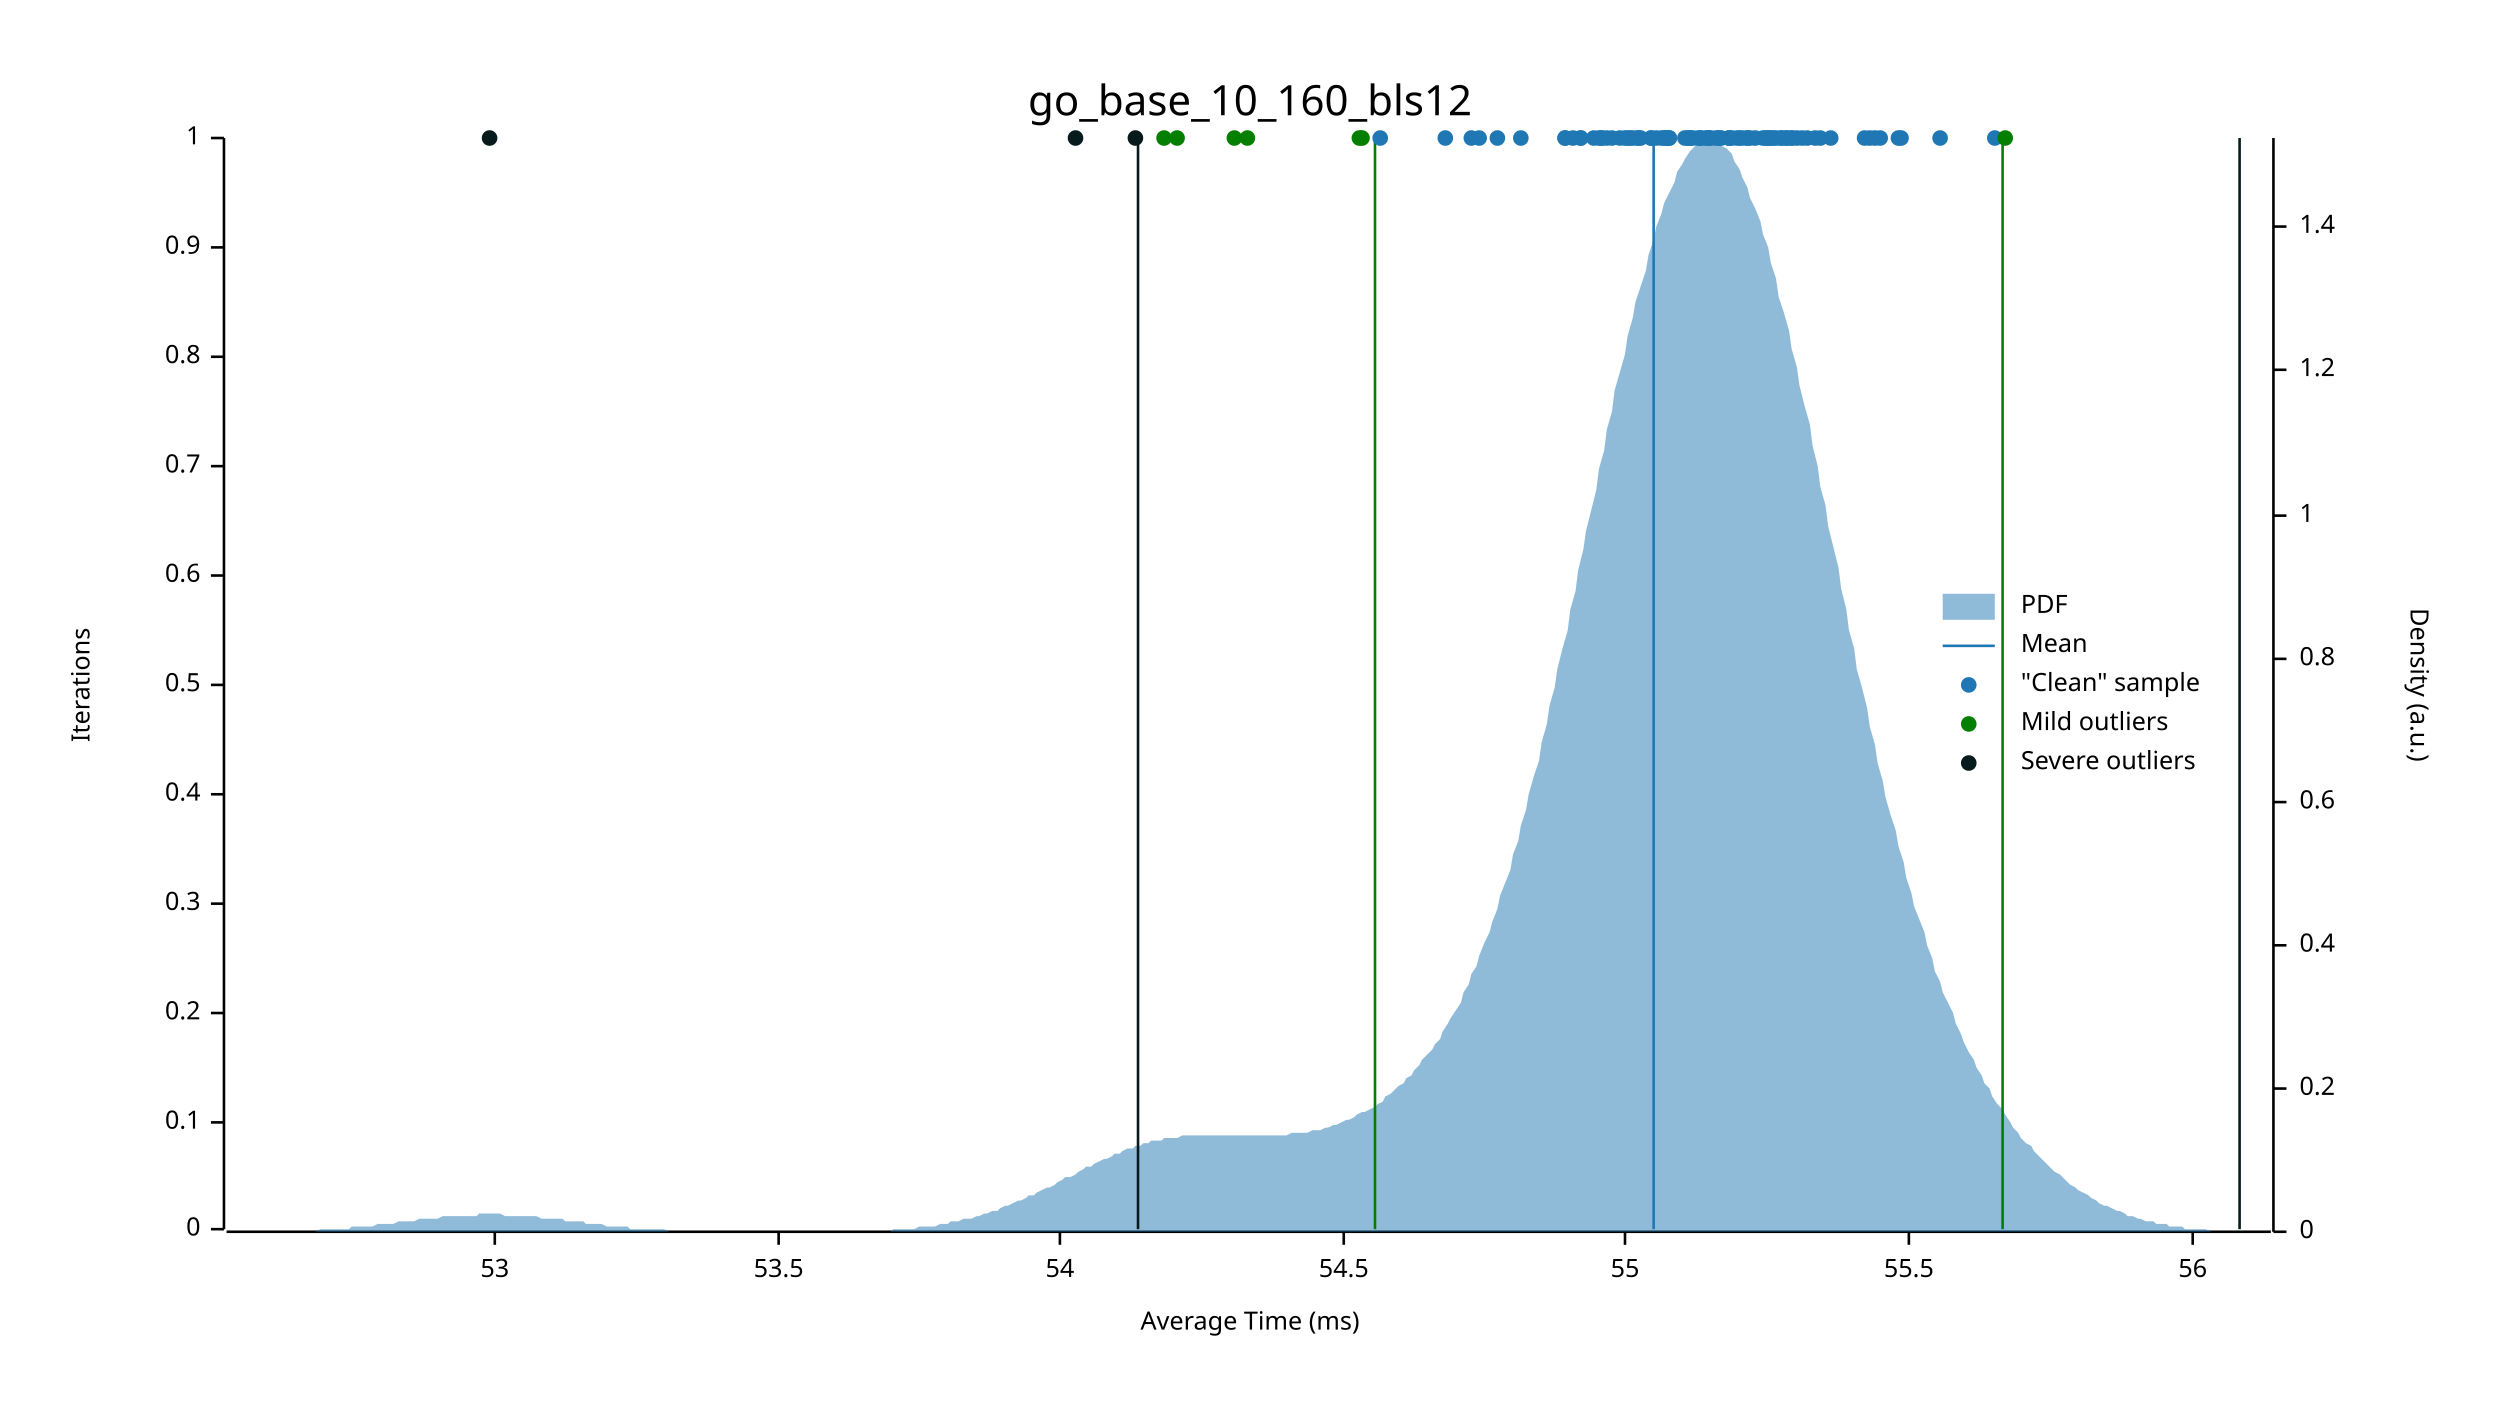
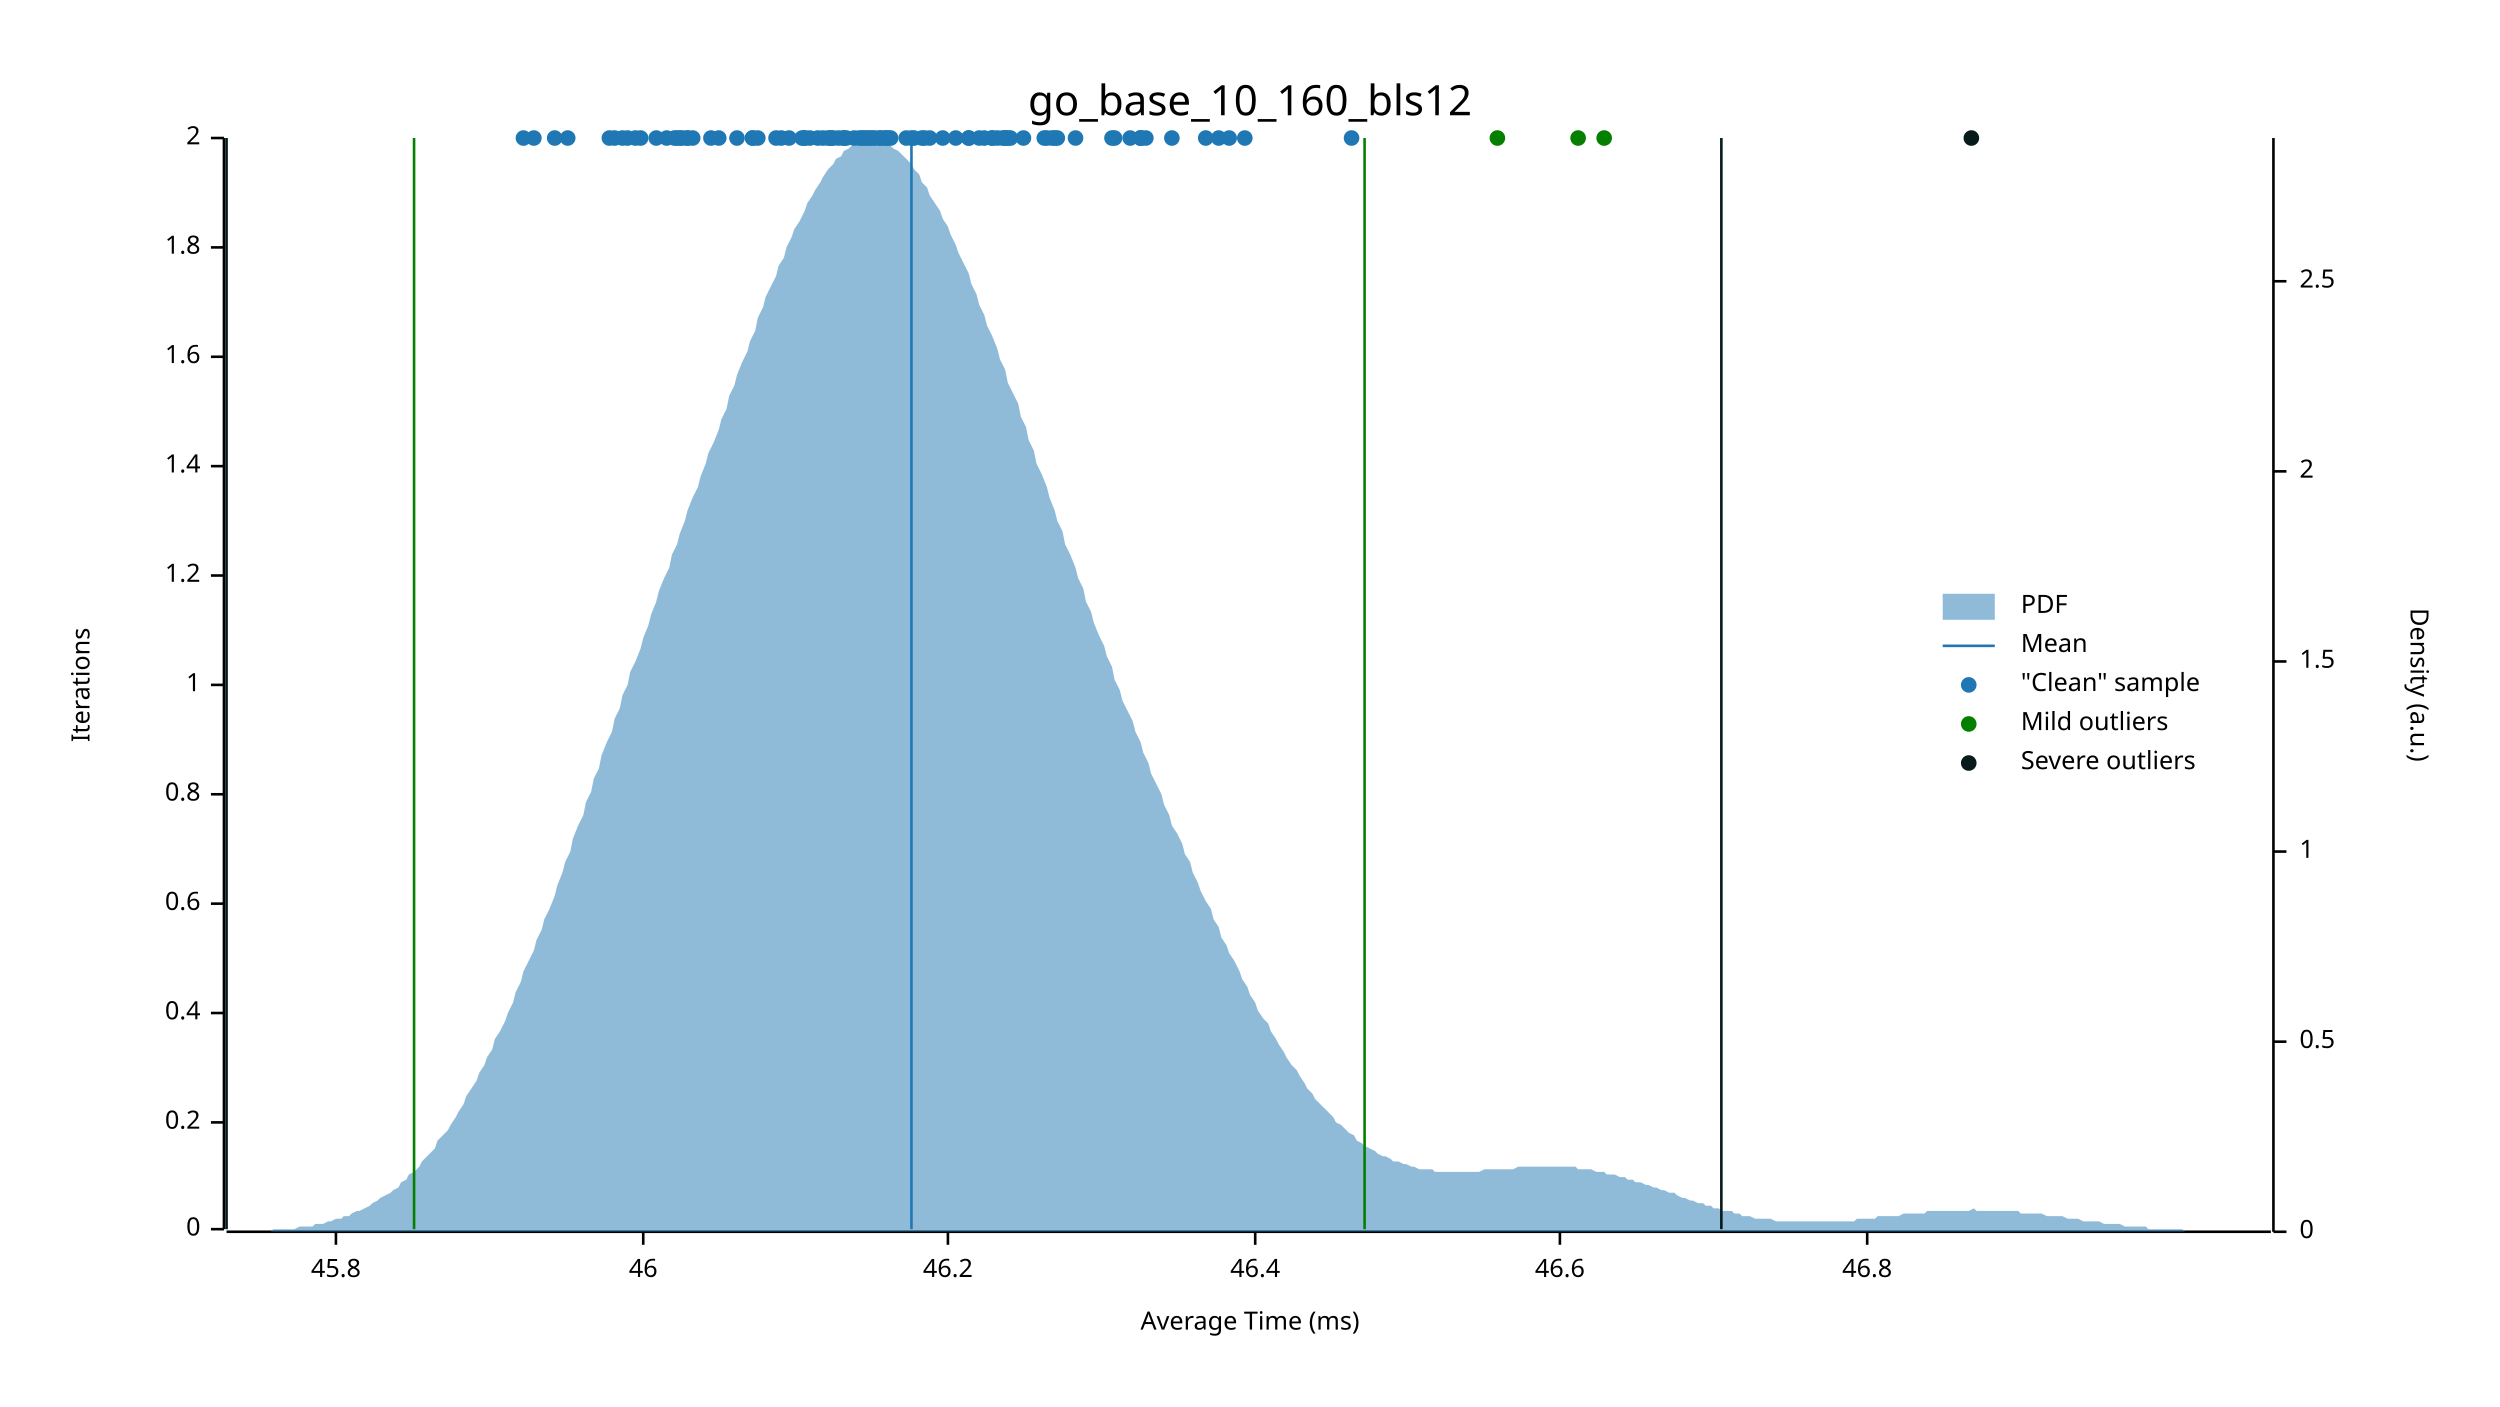
<svg xmlns="http://www.w3.org/2000/svg" width="960" height="540" viewBox="0 0 960 540">
  <text x="480" y="32" dy="0.76em" text-anchor="middle" font-family="sans-serif" font-size="16.129" opacity="1" fill="#000000">
go_base_10_160_bls12
</text>
  <text x="27" y="263" dy="0.76em" text-anchor="middle" font-family="sans-serif" font-size="9.677" opacity="1" fill="#000000" transform="rotate(270, 27, 263)">
Iterations
</text>
  <text x="480" y="513" dy="-0.5ex" text-anchor="middle" font-family="sans-serif" font-size="9.677" opacity="1" fill="#000000">
Average Time (ms)
</text>
  <polyline fill="none" opacity="1" stroke="#000000" stroke-width="1" points="86,53 86,472 " />
  <text x="77" y="472" dy="0.5ex" text-anchor="end" font-family="sans-serif" font-size="9.677" opacity="1" fill="#000000">
0
</text>
  <polyline fill="none" opacity="1" stroke="#000000" stroke-width="1" points="81,472 86,472 " />
  <text x="77" y="431" dy="0.5ex" text-anchor="end" font-family="sans-serif" font-size="9.677" opacity="1" fill="#000000">
- 0.1
+ 0.2
</text>
  <polyline fill="none" opacity="1" stroke="#000000" stroke-width="1" points="81,431 86,431 " />
  <text x="77" y="389" dy="0.5ex" text-anchor="end" font-family="sans-serif" font-size="9.677" opacity="1" fill="#000000">
- 0.2
+ 0.4
</text>
  <polyline fill="none" opacity="1" stroke="#000000" stroke-width="1" points="81,389 86,389 " />
  <text x="77" y="347" dy="0.5ex" text-anchor="end" font-family="sans-serif" font-size="9.677" opacity="1" fill="#000000">
- 0.3
+ 0.6
</text>
  <polyline fill="none" opacity="1" stroke="#000000" stroke-width="1" points="81,347 86,347 " />
  <text x="77" y="305" dy="0.5ex" text-anchor="end" font-family="sans-serif" font-size="9.677" opacity="1" fill="#000000">
- 0.4
+ 0.8
</text>
  <polyline fill="none" opacity="1" stroke="#000000" stroke-width="1" points="81,305 86,305 " />
  <text x="77" y="263" dy="0.5ex" text-anchor="end" font-family="sans-serif" font-size="9.677" opacity="1" fill="#000000">
- 0.5
+ 1
</text>
  <polyline fill="none" opacity="1" stroke="#000000" stroke-width="1" points="81,263 86,263 " />
  <text x="77" y="221" dy="0.5ex" text-anchor="end" font-family="sans-serif" font-size="9.677" opacity="1" fill="#000000">
- 0.6
+ 1.2
</text>
  <polyline fill="none" opacity="1" stroke="#000000" stroke-width="1" points="81,221 86,221 " />
  <text x="77" y="179" dy="0.5ex" text-anchor="end" font-family="sans-serif" font-size="9.677" opacity="1" fill="#000000">
- 0.7
+ 1.4
</text>
  <polyline fill="none" opacity="1" stroke="#000000" stroke-width="1" points="81,179 86,179 " />
  <text x="77" y="137" dy="0.5ex" text-anchor="end" font-family="sans-serif" font-size="9.677" opacity="1" fill="#000000">
- 0.8
+ 1.6
</text>
  <polyline fill="none" opacity="1" stroke="#000000" stroke-width="1" points="81,137 86,137 " />
  <text x="77" y="95" dy="0.5ex" text-anchor="end" font-family="sans-serif" font-size="9.677" opacity="1" fill="#000000">
- 0.9
+ 1.8
</text>
  <polyline fill="none" opacity="1" stroke="#000000" stroke-width="1" points="81,95 86,95 " />
  <text x="77" y="53" dy="0.5ex" text-anchor="end" font-family="sans-serif" font-size="9.677" opacity="1" fill="#000000">
- 1
+ 2
</text>
  <polyline fill="none" opacity="1" stroke="#000000" stroke-width="1" points="81,53 86,53 " />
  <polyline fill="none" opacity="1" stroke="#000000" stroke-width="1" points="87,473 872,473 " />
-   <text x="190" y="483" dy="0.76em" text-anchor="middle" font-family="sans-serif" font-size="9.677" opacity="1" fill="#000000">
- 53
- </text>
-   <polyline fill="none" opacity="1" stroke="#000000" stroke-width="1" points="190,473 190,478 " />
-   <text x="299" y="483" dy="0.76em" text-anchor="middle" font-family="sans-serif" font-size="9.677" opacity="1" fill="#000000">
- 53.5
- </text>
-   <polyline fill="none" opacity="1" stroke="#000000" stroke-width="1" points="299,473 299,478 " />
-   <text x="407" y="483" dy="0.76em" text-anchor="middle" font-family="sans-serif" font-size="9.677" opacity="1" fill="#000000">
- 54
- </text>
-   <polyline fill="none" opacity="1" stroke="#000000" stroke-width="1" points="407,473 407,478 " />
-   <text x="516" y="483" dy="0.76em" text-anchor="middle" font-family="sans-serif" font-size="9.677" opacity="1" fill="#000000">
- 54.5
- </text>
-   <polyline fill="none" opacity="1" stroke="#000000" stroke-width="1" points="516,473 516,478 " />
-   <text x="624" y="483" dy="0.76em" text-anchor="middle" font-family="sans-serif" font-size="9.677" opacity="1" fill="#000000">
- 55
- </text>
-   <polyline fill="none" opacity="1" stroke="#000000" stroke-width="1" points="624,473 624,478 " />
-   <text x="733" y="483" dy="0.76em" text-anchor="middle" font-family="sans-serif" font-size="9.677" opacity="1" fill="#000000">
- 55.5
- </text>
-   <polyline fill="none" opacity="1" stroke="#000000" stroke-width="1" points="733,473 733,478 " />
-   <text x="842" y="483" dy="0.76em" text-anchor="middle" font-family="sans-serif" font-size="9.677" opacity="1" fill="#000000">
- 56
- </text>
-   <polyline fill="none" opacity="1" stroke="#000000" stroke-width="1" points="842,473 842,478 " />
+   <text x="129" y="483" dy="0.76em" text-anchor="middle" font-family="sans-serif" font-size="9.677" opacity="1" fill="#000000">
+ 45.8
+ </text>
+   <polyline fill="none" opacity="1" stroke="#000000" stroke-width="1" points="129,473 129,478 " />
+   <text x="247" y="483" dy="0.76em" text-anchor="middle" font-family="sans-serif" font-size="9.677" opacity="1" fill="#000000">
+ 46
+ </text>
+   <polyline fill="none" opacity="1" stroke="#000000" stroke-width="1" points="247,473 247,478 " />
+   <text x="364" y="483" dy="0.76em" text-anchor="middle" font-family="sans-serif" font-size="9.677" opacity="1" fill="#000000">
+ 46.2
+ </text>
+   <polyline fill="none" opacity="1" stroke="#000000" stroke-width="1" points="364,473 364,478 " />
+   <text x="482" y="483" dy="0.76em" text-anchor="middle" font-family="sans-serif" font-size="9.677" opacity="1" fill="#000000">
+ 46.4
+ </text>
+   <polyline fill="none" opacity="1" stroke="#000000" stroke-width="1" points="482,473 482,478 " />
+   <text x="599" y="483" dy="0.76em" text-anchor="middle" font-family="sans-serif" font-size="9.677" opacity="1" fill="#000000">
+ 46.6
+ </text>
+   <polyline fill="none" opacity="1" stroke="#000000" stroke-width="1" points="599,473 599,478 " />
+   <text x="717" y="483" dy="0.76em" text-anchor="middle" font-family="sans-serif" font-size="9.677" opacity="1" fill="#000000">
+ 46.8
+ </text>
+   <polyline fill="none" opacity="1" stroke="#000000" stroke-width="1" points="717,473 717,478 " />
  <text x="933" y="263" dy="0.76em" text-anchor="middle" font-family="sans-serif" font-size="9.677" opacity="1" fill="#000000" transform="rotate(90, 933, 263)">
Density (a.u.)
</text>
  <polyline fill="none" opacity="1" stroke="#000000" stroke-width="1" points="873,53 873,473 " />
  <text x="883" y="473" dy="0.5ex" text-anchor="start" font-family="sans-serif" font-size="9.677" opacity="1" fill="#000000">
0
</text>
  <polyline fill="none" opacity="1" stroke="#000000" stroke-width="1" points="873,473 878,473 " />
-   <text x="883" y="418" dy="0.5ex" text-anchor="start" font-family="sans-serif" font-size="9.677" opacity="1" fill="#000000">
- 0.2
- </text>
-   <polyline fill="none" opacity="1" stroke="#000000" stroke-width="1" points="873,418 878,418 " />
-   <text x="883" y="363" dy="0.5ex" text-anchor="start" font-family="sans-serif" font-size="9.677" opacity="1" fill="#000000">
- 0.4
- </text>
-   <polyline fill="none" opacity="1" stroke="#000000" stroke-width="1" points="873,363 878,363 " />
-   <text x="883" y="308" dy="0.5ex" text-anchor="start" font-family="sans-serif" font-size="9.677" opacity="1" fill="#000000">
- 0.6
- </text>
-   <polyline fill="none" opacity="1" stroke="#000000" stroke-width="1" points="873,308 878,308 " />
-   <text x="883" y="253" dy="0.5ex" text-anchor="start" font-family="sans-serif" font-size="9.677" opacity="1" fill="#000000">
- 0.8
- </text>
-   <polyline fill="none" opacity="1" stroke="#000000" stroke-width="1" points="873,253 878,253 " />
-   <text x="883" y="198" dy="0.5ex" text-anchor="start" font-family="sans-serif" font-size="9.677" opacity="1" fill="#000000">
+   <text x="883" y="400" dy="0.5ex" text-anchor="start" font-family="sans-serif" font-size="9.677" opacity="1" fill="#000000">
+ 0.5
+ </text>
+   <polyline fill="none" opacity="1" stroke="#000000" stroke-width="1" points="873,400 878,400 " />
+   <text x="883" y="327" dy="0.5ex" text-anchor="start" font-family="sans-serif" font-size="9.677" opacity="1" fill="#000000">
1
</text>
-   <polyline fill="none" opacity="1" stroke="#000000" stroke-width="1" points="873,198 878,198 " />
-   <text x="883" y="142" dy="0.5ex" text-anchor="start" font-family="sans-serif" font-size="9.677" opacity="1" fill="#000000">
- 1.2
- </text>
-   <polyline fill="none" opacity="1" stroke="#000000" stroke-width="1" points="873,142 878,142 " />
-   <text x="883" y="87" dy="0.5ex" text-anchor="start" font-family="sans-serif" font-size="9.677" opacity="1" fill="#000000">
- 1.4
- </text>
-   <polyline fill="none" opacity="1" stroke="#000000" stroke-width="1" points="873,87 878,87 " />
-   <polygon opacity="0.5" fill="#1F78B4" points="87,473 88,473 90,473 91,473 93,473 94,473 96,473 98,473 99,473 101,473 102,473 104,473 105,473 107,473 109,473 110,473 112,473 113,473 115,473 116,473 118,473 120,473 121,473 123,472 124,472 126,472 127,472 129,472 131,472 132,472 134,472 135,471 137,471 138,471 140,471 142,471 143,471 145,470 146,470 148,470 150,470 151,470 153,469 154,469 156,469 157,469 159,469 161,468 162,468 164,468 165,468 167,468 168,468 170,467 172,467 173,467 175,467 176,467 178,467 179,467 181,467 183,467 184,466 186,466 187,466 189,466 190,466 192,466 194,467 195,467 197,467 198,467 200,467 201,467 203,467 205,467 206,467 208,468 209,468 211,468 213,468 214,468 216,468 217,469 219,469 220,469 222,469 224,469 225,470 227,470 228,470 230,470 231,470 233,471 235,471 236,471 238,471 239,471 241,471 242,472 244,472 246,472 247,472 249,472 250,472 252,472 253,472 255,472 257,473 258,473 260,473 261,473 263,473 264,473 266,473 268,473 269,473 271,473 272,473 274,473 276,473 277,473 279,473 280,473 282,473 283,473 285,473 287,473 288,473 290,473 291,473 293,473 294,473 296,473 298,473 299,473 301,473 302,473 304,473 305,473 307,473 309,473 310,473 312,473 313,473 315,473 316,473 318,473 320,473 321,473 323,473 324,473 326,473 327,473 329,473 331,473 332,473 334,473 335,473 337,473 339,473 340,473 342,473 343,472 345,472 346,472 348,472 350,472 351,472 353,471 354,471 356,471 357,471 359,471 361,470 362,470 364,470 365,469 367,469 368,469 370,468 372,468 373,468 375,467 376,467 378,466 379,466 381,465 383,465 384,464 386,463 387,463 389,462 391,461 392,461 394,460 395,459 397,459 398,458 400,457 402,456 403,456 405,455 406,454 408,453 409,452 411,452 413,451 414,450 416,449 417,448 419,448 420,447 422,446 424,445 425,445 427,444 428,443 430,443 431,442 433,441 435,441 436,440 438,440 439,439 441,439 442,438 444,438 446,438 447,437 449,437 450,437 452,437 454,436 455,436 457,436 458,436 460,436 461,436 463,436 465,436 466,436 468,436 469,436 471,436 472,436 474,436 476,436 477,436 479,436 480,436 482,436 483,436 485,436 487,436 488,436 490,436 491,436 493,436 494,436 496,435 498,435 499,435 501,435 502,435 504,434 505,434 507,434 509,433 510,433 512,432 513,432 515,431 517,430 518,430 520,429 521,428 523,427 524,427 526,426 528,425 529,424 531,423 532,421 534,420 535,419 537,417 539,416 540,414 542,413 543,411 545,409 546,407 548,405 550,403 551,401 553,399 554,396 556,393 557,391 559,388 561,385 562,381 564,378 565,374 567,371 568,367 570,362 572,358 573,354 575,349 576,344 578,339 580,334 581,328 583,323 584,317 586,311 587,305 589,298 591,292 592,285 594,278 595,271 597,264 598,257 600,249 602,242 603,234 605,227 606,219 608,211 609,204 611,196 613,188 614,180 616,173 617,165 619,158 620,150 622,143 624,136 625,129 627,122 628,116 630,110 632,104 633,98 635,92 636,87 638,82 639,78 641,74 643,70 644,66 646,63 647,61 649,58 650,57 652,55 654,54 655,54 657,53 658,54 660,55 661,56 663,57 665,59 666,62 668,65 669,68 671,72 672,76 674,80 676,85 677,90 679,95 680,101 682,107 683,114 685,120 687,127 688,134 690,141 691,148 693,156 695,163 696,171 698,179 699,187 701,194 702,202 704,210 706,218 707,226 709,234 710,242 712,249 713,257 715,264 717,272 718,279 720,286 721,293 723,300 724,306 726,313 728,319 729,325 731,331 732,337 734,343 735,348 737,353 739,358 740,363 742,368 743,373 745,377 746,381 748,385 750,389 751,393 753,397 754,400 756,404 758,407 759,410 761,413 762,416 764,418 765,421 767,424 769,426 770,428 772,431 773,433 775,435 776,437 778,439 780,440 781,442 783,444 784,445 786,447 787,448 789,450 791,451 792,452 794,454 795,455 797,456 798,457 800,458 802,459 803,460 805,461 806,462 808,463 809,463 811,464 813,465 814,465 816,466 817,467 819,467 821,468 822,468 824,469 825,469 827,469 828,470 830,470 832,470 833,471 835,471 836,471 838,471 839,472 841,472 843,472 844,472 846,472 847,472 849,473 850,473 852,473 854,473 855,473 857,473 858,473 860,473 861,473 863,473 865,473 866,473 868,473 869,473 871,473 873,473 873,473 87,473 " />
-   <polyline fill="none" opacity="1" stroke="#1F78B4" stroke-width="1" points="635,472 635,53 " />
-   <polyline fill="none" opacity="1" stroke="#057F00" stroke-width="1" points="528,472 528,53 " />
-   <polyline fill="none" opacity="1" stroke="#057F00" stroke-width="1" points="769,472 769,53 " />
-   <polyline fill="none" opacity="1" stroke="#071A1C" stroke-width="1" points="437,472 437,53 " />
-   <polyline fill="none" opacity="1" stroke="#071A1C" stroke-width="1" points="860,472 860,53 " />
-   <circle cx="722" cy="53" r="3" opacity="1" fill="#1F78B4" stroke="none" stroke-width="1" />
-   <circle cx="692" cy="53" r="3" opacity="1" fill="#1F78B4" stroke="none" stroke-width="1" />
-   <circle cx="617" cy="53" r="3" opacity="1" fill="#1F78B4" stroke="none" stroke-width="1" />
-   <circle cx="699" cy="53" r="3" opacity="1" fill="#1F78B4" stroke="none" stroke-width="1" />
-   <circle cx="575" cy="53" r="3" opacity="1" fill="#1F78B4" stroke="none" stroke-width="1" />
-   <circle cx="619" cy="53" r="3" opacity="1" fill="#1F78B4" stroke="none" stroke-width="1" />
-   <circle cx="612" cy="53" r="3" opacity="1" fill="#1F78B4" stroke="none" stroke-width="1" />
-   <circle cx="659" cy="53" r="3" opacity="1" fill="#1F78B4" stroke="none" stroke-width="1" />
-   <circle cx="653" cy="53" r="3" opacity="1" fill="#1F78B4" stroke="none" stroke-width="1" />
-   <circle cx="629" cy="53" r="3" opacity="1" fill="#1F78B4" stroke="none" stroke-width="1" />
-   <circle cx="664" cy="53" r="3" opacity="1" fill="#1F78B4" stroke="none" stroke-width="1" />
-   <circle cx="615" cy="53" r="3" opacity="1" fill="#1F78B4" stroke="none" stroke-width="1" />
-   <circle cx="640" cy="53" r="3" opacity="1" fill="#1F78B4" stroke="none" stroke-width="1" />
-   <circle cx="688" cy="53" r="3" opacity="1" fill="#1F78B4" stroke="none" stroke-width="1" />
-   <circle cx="649" cy="53" r="3" opacity="1" fill="#1F78B4" stroke="none" stroke-width="1" />
-   <circle cx="674" cy="53" r="3" opacity="1" fill="#1F78B4" stroke="none" stroke-width="1" />
-   <circle cx="679" cy="53" r="3" opacity="1" fill="#1F78B4" stroke="none" stroke-width="1" />
-   <circle cx="660" cy="53" r="3" opacity="1" fill="#1F78B4" stroke="none" stroke-width="1" />
-   <circle cx="660" cy="53" r="3" opacity="1" fill="#1F78B4" stroke="none" stroke-width="1" />
-   <circle cx="671" cy="53" r="3" opacity="1" fill="#1F78B4" stroke="none" stroke-width="1" />
-   <circle cx="686" cy="53" r="3" opacity="1" fill="#1F78B4" stroke="none" stroke-width="1" />
-   <circle cx="669" cy="53" r="3" opacity="1" fill="#1F78B4" stroke="none" stroke-width="1" />
-   <circle cx="688" cy="53" r="3" opacity="1" fill="#1F78B4" stroke="none" stroke-width="1" />
-   <circle cx="730" cy="53" r="3" opacity="1" fill="#1F78B4" stroke="none" stroke-width="1" />
-   <circle cx="630" cy="53" r="3" opacity="1" fill="#1F78B4" stroke="none" stroke-width="1" />
-   <circle cx="661" cy="53" r="3" opacity="1" fill="#1F78B4" stroke="none" stroke-width="1" />
-   <circle cx="677" cy="53" r="3" opacity="1" fill="#1F78B4" stroke="none" stroke-width="1" />
-   <circle cx="694" cy="53" r="3" opacity="1" fill="#1F78B4" stroke="none" stroke-width="1" />
-   <circle cx="703" cy="53" r="3" opacity="1" fill="#1F78B4" stroke="none" stroke-width="1" />
-   <circle cx="681" cy="53" r="3" opacity="1" fill="#1F78B4" stroke="none" stroke-width="1" />
-   <circle cx="622" cy="53" r="3" opacity="1" fill="#1F78B4" stroke="none" stroke-width="1" />
-   <circle cx="653" cy="53" r="3" opacity="1" fill="#1F78B4" stroke="none" stroke-width="1" />
-   <circle cx="641" cy="53" r="3" opacity="1" fill="#1F78B4" stroke="none" stroke-width="1" />
-   <circle cx="607" cy="53" r="3" opacity="1" fill="#1F78B4" stroke="none" stroke-width="1" />
-   <circle cx="641" cy="53" r="3" opacity="1" fill="#1F78B4" stroke="none" stroke-width="1" />
-   <circle cx="686" cy="53" r="3" opacity="1" fill="#1F78B4" stroke="none" stroke-width="1" />
-   <circle cx="530" cy="53" r="3" opacity="1" fill="#1F78B4" stroke="none" stroke-width="1" />
-   <circle cx="640" cy="53" r="3" opacity="1" fill="#1F78B4" stroke="none" stroke-width="1" />
-   <circle cx="555" cy="53" r="3" opacity="1" fill="#1F78B4" stroke="none" stroke-width="1" />
-   <circle cx="634" cy="53" r="3" opacity="1" fill="#1F78B4" stroke="none" stroke-width="1" />
-   <circle cx="672" cy="53" r="3" opacity="1" fill="#1F78B4" stroke="none" stroke-width="1" />
-   <circle cx="614" cy="53" r="3" opacity="1" fill="#1F78B4" stroke="none" stroke-width="1" />
-   <circle cx="745" cy="53" r="3" opacity="1" fill="#1F78B4" stroke="none" stroke-width="1" />
-   <circle cx="656" cy="53" r="3" opacity="1" fill="#1F78B4" stroke="none" stroke-width="1" />
-   <circle cx="636" cy="53" r="3" opacity="1" fill="#1F78B4" stroke="none" stroke-width="1" />
-   <circle cx="684" cy="53" r="3" opacity="1" fill="#1F78B4" stroke="none" stroke-width="1" />
-   <circle cx="638" cy="53" r="3" opacity="1" fill="#1F78B4" stroke="none" stroke-width="1" />
-   <circle cx="626" cy="53" r="3" opacity="1" fill="#1F78B4" stroke="none" stroke-width="1" />
-   <circle cx="679" cy="53" r="3" opacity="1" fill="#1F78B4" stroke="none" stroke-width="1" />
-   <circle cx="690" cy="53" r="3" opacity="1" fill="#1F78B4" stroke="none" stroke-width="1" />
-   <circle cx="607" cy="53" r="3" opacity="1" fill="#1F78B4" stroke="none" stroke-width="1" />
-   <circle cx="680" cy="53" r="3" opacity="1" fill="#1F78B4" stroke="none" stroke-width="1" />
-   <circle cx="648" cy="53" r="3" opacity="1" fill="#1F78B4" stroke="none" stroke-width="1" />
-   <circle cx="720" cy="53" r="3" opacity="1" fill="#1F78B4" stroke="none" stroke-width="1" />
-   <circle cx="652" cy="53" r="3" opacity="1" fill="#1F78B4" stroke="none" stroke-width="1" />
-   <circle cx="716" cy="53" r="3" opacity="1" fill="#1F78B4" stroke="none" stroke-width="1" />
-   <circle cx="615" cy="53" r="3" opacity="1" fill="#1F78B4" stroke="none" stroke-width="1" />
-   <circle cx="647" cy="53" r="3" opacity="1" fill="#1F78B4" stroke="none" stroke-width="1" />
-   <circle cx="665" cy="53" r="3" opacity="1" fill="#1F78B4" stroke="none" stroke-width="1" />
-   <circle cx="678" cy="53" r="3" opacity="1" fill="#1F78B4" stroke="none" stroke-width="1" />
-   <circle cx="656" cy="53" r="3" opacity="1" fill="#1F78B4" stroke="none" stroke-width="1" />
-   <circle cx="604" cy="53" r="3" opacity="1" fill="#1F78B4" stroke="none" stroke-width="1" />
-   <circle cx="729" cy="53" r="3" opacity="1" fill="#1F78B4" stroke="none" stroke-width="1" />
-   <circle cx="657" cy="53" r="3" opacity="1" fill="#1F78B4" stroke="none" stroke-width="1" />
-   <circle cx="718" cy="53" r="3" opacity="1" fill="#1F78B4" stroke="none" stroke-width="1" />
-   <circle cx="627" cy="53" r="3" opacity="1" fill="#1F78B4" stroke="none" stroke-width="1" />
-   <circle cx="649" cy="53" r="3" opacity="1" fill="#1F78B4" stroke="none" stroke-width="1" />
-   <circle cx="629" cy="53" r="3" opacity="1" fill="#1F78B4" stroke="none" stroke-width="1" />
-   <circle cx="639" cy="53" r="3" opacity="1" fill="#1F78B4" stroke="none" stroke-width="1" />
-   <circle cx="584" cy="53" r="3" opacity="1" fill="#1F78B4" stroke="none" stroke-width="1" />
-   <circle cx="682" cy="53" r="3" opacity="1" fill="#1F78B4" stroke="none" stroke-width="1" />
-   <circle cx="655" cy="53" r="3" opacity="1" fill="#1F78B4" stroke="none" stroke-width="1" />
-   <circle cx="668" cy="53" r="3" opacity="1" fill="#1F78B4" stroke="none" stroke-width="1" />
-   <circle cx="625" cy="53" r="3" opacity="1" fill="#1F78B4" stroke="none" stroke-width="1" />
-   <circle cx="684" cy="53" r="3" opacity="1" fill="#1F78B4" stroke="none" stroke-width="1" />
-   <circle cx="601" cy="53" r="3" opacity="1" fill="#1F78B4" stroke="none" stroke-width="1" />
-   <circle cx="664" cy="53" r="3" opacity="1" fill="#1F78B4" stroke="none" stroke-width="1" />
-   <circle cx="650" cy="53" r="3" opacity="1" fill="#1F78B4" stroke="none" stroke-width="1" />
-   <circle cx="671" cy="53" r="3" opacity="1" fill="#1F78B4" stroke="none" stroke-width="1" />
-   <circle cx="656" cy="53" r="3" opacity="1" fill="#1F78B4" stroke="none" stroke-width="1" />
-   <circle cx="667" cy="53" r="3" opacity="1" fill="#1F78B4" stroke="none" stroke-width="1" />
-   <circle cx="697" cy="53" r="3" opacity="1" fill="#1F78B4" stroke="none" stroke-width="1" />
-   <circle cx="634" cy="53" r="3" opacity="1" fill="#1F78B4" stroke="none" stroke-width="1" />
-   <circle cx="664" cy="53" r="3" opacity="1" fill="#1F78B4" stroke="none" stroke-width="1" />
-   <circle cx="766" cy="53" r="3" opacity="1" fill="#1F78B4" stroke="none" stroke-width="1" />
-   <circle cx="640" cy="53" r="3" opacity="1" fill="#1F78B4" stroke="none" stroke-width="1" />
-   <circle cx="624" cy="53" r="3" opacity="1" fill="#1F78B4" stroke="none" stroke-width="1" />
-   <circle cx="601" cy="53" r="3" opacity="1" fill="#1F78B4" stroke="none" stroke-width="1" />
-   <circle cx="565" cy="53" r="3" opacity="1" fill="#1F78B4" stroke="none" stroke-width="1" />
-   <circle cx="568" cy="53" r="3" opacity="1" fill="#1F78B4" stroke="none" stroke-width="1" />
-   <circle cx="770" cy="53" r="3" opacity="1" fill="#057F00" stroke="none" stroke-width="1" />
-   <circle cx="523" cy="53" r="3" opacity="1" fill="#057F00" stroke="none" stroke-width="1" />
-   <circle cx="522" cy="53" r="3" opacity="1" fill="#057F00" stroke="none" stroke-width="1" />
-   <circle cx="479" cy="53" r="3" opacity="1" fill="#057F00" stroke="none" stroke-width="1" />
-   <circle cx="447" cy="53" r="3" opacity="1" fill="#057F00" stroke="none" stroke-width="1" />
-   <circle cx="452" cy="53" r="3" opacity="1" fill="#057F00" stroke="none" stroke-width="1" />
-   <circle cx="474" cy="53" r="3" opacity="1" fill="#057F00" stroke="none" stroke-width="1" />
-   <circle cx="188" cy="53" r="3" opacity="1" fill="#071A1C" stroke="none" stroke-width="1" />
-   <circle cx="436" cy="53" r="3" opacity="1" fill="#071A1C" stroke="none" stroke-width="1" />
-   <circle cx="413" cy="53" r="3" opacity="1" fill="#071A1C" stroke="none" stroke-width="1" />
+   <polyline fill="none" opacity="1" stroke="#000000" stroke-width="1" points="873,327 878,327 " />
+   <text x="883" y="254" dy="0.5ex" text-anchor="start" font-family="sans-serif" font-size="9.677" opacity="1" fill="#000000">
+ 1.5
+ </text>
+   <polyline fill="none" opacity="1" stroke="#000000" stroke-width="1" points="873,254 878,254 " />
+   <text x="883" y="181" dy="0.5ex" text-anchor="start" font-family="sans-serif" font-size="9.677" opacity="1" fill="#000000">
+ 2
+ </text>
+   <polyline fill="none" opacity="1" stroke="#000000" stroke-width="1" points="873,181 878,181 " />
+   <text x="883" y="108" dy="0.5ex" text-anchor="start" font-family="sans-serif" font-size="9.677" opacity="1" fill="#000000">
+ 2.5
+ </text>
+   <polyline fill="none" opacity="1" stroke="#000000" stroke-width="1" points="873,108 878,108 " />
+   <polygon opacity="0.5" fill="#1F78B4" points="87,473 88,473 90,473 91,473 93,473 94,473 96,473 98,473 99,473 101,473 102,473 104,473 105,472 107,472 109,472 110,472 112,472 113,472 115,471 116,471 118,471 120,471 121,470 123,470 124,470 126,469 127,469 129,468 131,468 132,467 134,467 135,466 137,465 138,465 140,464 142,463 143,462 145,461 146,460 148,459 150,458 151,457 153,456 154,454 156,453 157,451 159,450 161,448 162,446 164,444 165,443 167,441 168,438 170,436 172,434 173,432 175,429 176,427 178,424 179,421 181,418 183,415 184,412 186,409 187,406 189,403 190,399 192,396 194,392 195,389 197,385 198,381 200,377 201,373 203,369 205,365 206,361 208,357 209,353 211,349 213,344 214,340 216,335 217,331 219,327 220,322 222,317 224,313 225,308 227,304 228,299 230,295 231,290 233,285 235,281 236,276 238,272 239,267 241,263 242,258 244,254 246,249 247,245 249,240 250,236 252,231 253,227 255,222 257,218 258,213 260,209 261,205 263,200 264,196 266,191 268,187 269,183 271,178 272,174 274,170 276,165 277,161 279,157 280,152 282,148 283,144 285,139 287,135 288,131 290,127 291,122 293,118 294,114 296,110 298,106 299,102 301,99 302,95 304,91 305,88 307,85 309,81 310,78 312,75 313,73 315,70 316,68 318,65 320,63 321,61 323,60 324,58 326,57 327,56 329,55 331,54 332,54 334,54 335,53 337,54 339,54 340,55 342,56 343,57 345,58 346,59 348,61 350,63 351,65 353,67 354,70 356,72 357,75 359,78 361,81 362,84 364,87 365,90 367,94 368,97 370,101 372,105 373,109 375,113 376,117 378,121 379,125 381,129 383,134 384,138 386,142 387,147 389,151 391,155 392,160 394,164 395,169 397,173 398,178 400,182 402,187 403,191 405,196 406,200 408,204 409,209 411,213 413,218 414,222 416,226 417,231 419,235 420,239 422,244 424,248 425,252 427,256 428,261 430,265 431,269 433,273 435,277 436,281 438,285 439,289 441,293 442,297 444,301 446,305 447,309 449,313 450,317 452,320 454,324 455,328 457,331 458,335 460,339 461,342 463,346 465,349 466,353 468,356 469,360 471,363 472,366 474,369 476,373 477,376 479,379 480,382 482,385 483,388 485,391 487,393 488,396 490,399 491,401 493,404 494,406 496,409 498,411 499,413 501,416 502,418 504,420 505,422 507,424 509,426 510,427 512,429 513,431 515,432 517,434 518,435 520,436 521,438 523,439 524,440 526,441 528,442 529,443 531,444 532,444 534,445 535,446 537,446 539,447 540,447 542,448 543,448 545,449 546,449 548,449 550,449 551,450 553,450 554,450 556,450 557,450 559,450 561,450 562,450 564,450 565,450 567,450 568,450 570,449 572,449 573,449 575,449 576,449 578,449 580,449 581,449 583,448 584,448 586,448 587,448 589,448 591,448 592,448 594,448 595,448 597,448 598,448 600,448 602,448 603,448 605,448 606,449 608,449 609,449 611,449 613,450 614,450 616,450 617,451 619,451 620,451 622,452 624,452 625,453 627,453 628,454 630,454 632,455 633,455 635,456 636,456 638,457 639,457 641,458 643,458 644,459 646,460 647,460 649,461 650,461 652,462 654,462 655,463 657,463 658,464 660,464 661,465 663,465 665,465 666,466 668,466 669,467 671,467 672,467 674,468 676,468 677,468 679,468 680,468 682,469 683,469 685,469 687,469 688,469 690,469 691,469 693,469 695,469 696,469 698,469 699,469 701,469 702,469 704,469 706,469 707,469 709,469 710,469 712,469 713,468 715,468 717,468 718,468 720,468 721,467 723,467 724,467 726,467 728,467 729,467 731,466 732,466 734,466 735,466 737,466 739,466 740,465 742,465 743,465 745,465 746,465 748,465 750,465 751,465 753,465 754,465 756,465 758,464 759,465 761,465 762,465 764,465 765,465 767,465 769,465 770,465 772,465 773,465 775,465 776,466 778,466 780,466 781,466 783,466 784,466 786,467 787,467 789,467 791,467 792,467 794,468 795,468 797,468 798,468 800,469 802,469 803,469 805,469 806,469 808,470 809,470 811,470 813,470 814,470 816,471 817,471 819,471 821,471 822,471 824,471 825,472 827,472 828,472 830,472 832,472 833,472 835,472 836,472 838,472 839,473 841,473 843,473 844,473 846,473 847,473 849,473 850,473 852,473 854,473 855,473 857,473 858,473 860,473 861,473 863,473 865,473 866,473 868,473 869,473 871,473 873,473 873,473 87,473 " />
+   <polyline fill="none" opacity="1" stroke="#1F78B4" stroke-width="1" points="350,472 350,53 " />
+   <polyline fill="none" opacity="1" stroke="#057F00" stroke-width="1" points="159,472 159,53 " />
+   <polyline fill="none" opacity="1" stroke="#057F00" stroke-width="1" points="524,472 524,53 " />
+   <polyline fill="none" opacity="1" stroke="#071A1C" stroke-width="1" points="87,472 87,53 " />
+   <polyline fill="none" opacity="1" stroke="#071A1C" stroke-width="1" points="661,472 661,53 " />
+   <circle cx="309" cy="53" r="3" opacity="1" fill="#1F78B4" stroke="none" stroke-width="1" />
+   <circle cx="351" cy="53" r="3" opacity="1" fill="#1F78B4" stroke="none" stroke-width="1" />
+   <circle cx="289" cy="53" r="3" opacity="1" fill="#1F78B4" stroke="none" stroke-width="1" />
+   <circle cx="283" cy="53" r="3" opacity="1" fill="#1F78B4" stroke="none" stroke-width="1" />
+   <circle cx="404" cy="53" r="3" opacity="1" fill="#1F78B4" stroke="none" stroke-width="1" />
+   <circle cx="318" cy="53" r="3" opacity="1" fill="#1F78B4" stroke="none" stroke-width="1" />
+   <circle cx="239" cy="53" r="3" opacity="1" fill="#1F78B4" stroke="none" stroke-width="1" />
+   <circle cx="372" cy="53" r="3" opacity="1" fill="#1F78B4" stroke="none" stroke-width="1" />
+   <circle cx="319" cy="53" r="3" opacity="1" fill="#1F78B4" stroke="none" stroke-width="1" />
+   <circle cx="205" cy="53" r="3" opacity="1" fill="#1F78B4" stroke="none" stroke-width="1" />
+   <circle cx="303" cy="53" r="3" opacity="1" fill="#1F78B4" stroke="none" stroke-width="1" />
+   <circle cx="342" cy="53" r="3" opacity="1" fill="#1F78B4" stroke="none" stroke-width="1" />
+   <circle cx="314" cy="53" r="3" opacity="1" fill="#1F78B4" stroke="none" stroke-width="1" />
+   <circle cx="381" cy="53" r="3" opacity="1" fill="#1F78B4" stroke="none" stroke-width="1" />
+   <circle cx="438" cy="53" r="3" opacity="1" fill="#1F78B4" stroke="none" stroke-width="1" />
+   <circle cx="348" cy="53" r="3" opacity="1" fill="#1F78B4" stroke="none" stroke-width="1" />
+   <circle cx="308" cy="53" r="3" opacity="1" fill="#1F78B4" stroke="none" stroke-width="1" />
+   <circle cx="289" cy="53" r="3" opacity="1" fill="#1F78B4" stroke="none" stroke-width="1" />
+   <circle cx="340" cy="53" r="3" opacity="1" fill="#1F78B4" stroke="none" stroke-width="1" />
+   <circle cx="463" cy="53" r="3" opacity="1" fill="#1F78B4" stroke="none" stroke-width="1" />
+   <circle cx="340" cy="53" r="3" opacity="1" fill="#1F78B4" stroke="none" stroke-width="1" />
+   <circle cx="386" cy="53" r="3" opacity="1" fill="#1F78B4" stroke="none" stroke-width="1" />
+   <circle cx="218" cy="53" r="3" opacity="1" fill="#1F78B4" stroke="none" stroke-width="1" />
+   <circle cx="246" cy="53" r="3" opacity="1" fill="#1F78B4" stroke="none" stroke-width="1" />
+   <circle cx="331" cy="53" r="3" opacity="1" fill="#1F78B4" stroke="none" stroke-width="1" />
+   <circle cx="201" cy="53" r="3" opacity="1" fill="#1F78B4" stroke="none" stroke-width="1" />
+   <circle cx="264" cy="53" r="3" opacity="1" fill="#1F78B4" stroke="none" stroke-width="1" />
+   <circle cx="354" cy="53" r="3" opacity="1" fill="#1F78B4" stroke="none" stroke-width="1" />
+   <circle cx="266" cy="53" r="3" opacity="1" fill="#1F78B4" stroke="none" stroke-width="1" />
+   <circle cx="385" cy="53" r="3" opacity="1" fill="#1F78B4" stroke="none" stroke-width="1" />
+   <circle cx="320" cy="53" r="3" opacity="1" fill="#1F78B4" stroke="none" stroke-width="1" />
+   <circle cx="376" cy="53" r="3" opacity="1" fill="#1F78B4" stroke="none" stroke-width="1" />
+   <circle cx="405" cy="53" r="3" opacity="1" fill="#1F78B4" stroke="none" stroke-width="1" />
+   <circle cx="261" cy="53" r="3" opacity="1" fill="#1F78B4" stroke="none" stroke-width="1" />
+   <circle cx="402" cy="53" r="3" opacity="1" fill="#1F78B4" stroke="none" stroke-width="1" />
+   <circle cx="264" cy="53" r="3" opacity="1" fill="#1F78B4" stroke="none" stroke-width="1" />
+   <circle cx="450" cy="53" r="3" opacity="1" fill="#1F78B4" stroke="none" stroke-width="1" />
+   <circle cx="427" cy="53" r="3" opacity="1" fill="#1F78B4" stroke="none" stroke-width="1" />
+   <circle cx="332" cy="53" r="3" opacity="1" fill="#1F78B4" stroke="none" stroke-width="1" />
+   <circle cx="388" cy="53" r="3" opacity="1" fill="#1F78B4" stroke="none" stroke-width="1" />
+   <circle cx="519" cy="53" r="3" opacity="1" fill="#1F78B4" stroke="none" stroke-width="1" />
+   <circle cx="319" cy="53" r="3" opacity="1" fill="#1F78B4" stroke="none" stroke-width="1" />
+   <circle cx="322" cy="53" r="3" opacity="1" fill="#1F78B4" stroke="none" stroke-width="1" />
+   <circle cx="330" cy="53" r="3" opacity="1" fill="#1F78B4" stroke="none" stroke-width="1" />
+   <circle cx="440" cy="53" r="3" opacity="1" fill="#1F78B4" stroke="none" stroke-width="1" />
+   <circle cx="387" cy="53" r="3" opacity="1" fill="#1F78B4" stroke="none" stroke-width="1" />
+   <circle cx="244" cy="53" r="3" opacity="1" fill="#1F78B4" stroke="none" stroke-width="1" />
+   <circle cx="438" cy="53" r="3" opacity="1" fill="#1F78B4" stroke="none" stroke-width="1" />
+   <circle cx="393" cy="53" r="3" opacity="1" fill="#1F78B4" stroke="none" stroke-width="1" />
+   <circle cx="381" cy="53" r="3" opacity="1" fill="#1F78B4" stroke="none" stroke-width="1" />
+   <circle cx="262" cy="53" r="3" opacity="1" fill="#1F78B4" stroke="none" stroke-width="1" />
+   <circle cx="236" cy="53" r="3" opacity="1" fill="#1F78B4" stroke="none" stroke-width="1" />
+   <circle cx="311" cy="53" r="3" opacity="1" fill="#1F78B4" stroke="none" stroke-width="1" />
+   <circle cx="328" cy="53" r="3" opacity="1" fill="#1F78B4" stroke="none" stroke-width="1" />
+   <circle cx="386" cy="53" r="3" opacity="1" fill="#1F78B4" stroke="none" stroke-width="1" />
+   <circle cx="367" cy="53" r="3" opacity="1" fill="#1F78B4" stroke="none" stroke-width="1" />
+   <circle cx="372" cy="53" r="3" opacity="1" fill="#1F78B4" stroke="none" stroke-width="1" />
+   <circle cx="413" cy="53" r="3" opacity="1" fill="#1F78B4" stroke="none" stroke-width="1" />
+   <circle cx="234" cy="53" r="3" opacity="1" fill="#1F78B4" stroke="none" stroke-width="1" />
+   <circle cx="252" cy="53" r="3" opacity="1" fill="#1F78B4" stroke="none" stroke-width="1" />
+   <circle cx="472" cy="53" r="3" opacity="1" fill="#1F78B4" stroke="none" stroke-width="1" />
+   <circle cx="428" cy="53" r="3" opacity="1" fill="#1F78B4" stroke="none" stroke-width="1" />
+   <circle cx="316" cy="53" r="3" opacity="1" fill="#1F78B4" stroke="none" stroke-width="1" />
+   <circle cx="298" cy="53" r="3" opacity="1" fill="#1F78B4" stroke="none" stroke-width="1" />
+   <circle cx="336" cy="53" r="3" opacity="1" fill="#1F78B4" stroke="none" stroke-width="1" />
+   <circle cx="309" cy="53" r="3" opacity="1" fill="#1F78B4" stroke="none" stroke-width="1" />
+   <circle cx="324" cy="53" r="3" opacity="1" fill="#1F78B4" stroke="none" stroke-width="1" />
+   <circle cx="350" cy="53" r="3" opacity="1" fill="#1F78B4" stroke="none" stroke-width="1" />
+   <circle cx="338" cy="53" r="3" opacity="1" fill="#1F78B4" stroke="none" stroke-width="1" />
+   <circle cx="357" cy="53" r="3" opacity="1" fill="#1F78B4" stroke="none" stroke-width="1" />
+   <circle cx="406" cy="53" r="3" opacity="1" fill="#1F78B4" stroke="none" stroke-width="1" />
+   <circle cx="468" cy="53" r="3" opacity="1" fill="#1F78B4" stroke="none" stroke-width="1" />
+   <circle cx="478" cy="53" r="3" opacity="1" fill="#1F78B4" stroke="none" stroke-width="1" />
+   <circle cx="383" cy="53" r="3" opacity="1" fill="#1F78B4" stroke="none" stroke-width="1" />
+   <circle cx="334" cy="53" r="3" opacity="1" fill="#1F78B4" stroke="none" stroke-width="1" />
+   <circle cx="362" cy="53" r="3" opacity="1" fill="#1F78B4" stroke="none" stroke-width="1" />
+   <circle cx="276" cy="53" r="3" opacity="1" fill="#1F78B4" stroke="none" stroke-width="1" />
+   <circle cx="260" cy="53" r="3" opacity="1" fill="#1F78B4" stroke="none" stroke-width="1" />
+   <circle cx="273" cy="53" r="3" opacity="1" fill="#1F78B4" stroke="none" stroke-width="1" />
+   <circle cx="335" cy="53" r="3" opacity="1" fill="#1F78B4" stroke="none" stroke-width="1" />
+   <circle cx="434" cy="53" r="3" opacity="1" fill="#1F78B4" stroke="none" stroke-width="1" />
+   <circle cx="324" cy="53" r="3" opacity="1" fill="#1F78B4" stroke="none" stroke-width="1" />
+   <circle cx="325" cy="53" r="3" opacity="1" fill="#1F78B4" stroke="none" stroke-width="1" />
+   <circle cx="291" cy="53" r="3" opacity="1" fill="#1F78B4" stroke="none" stroke-width="1" />
+   <circle cx="438" cy="53" r="3" opacity="1" fill="#1F78B4" stroke="none" stroke-width="1" />
+   <circle cx="241" cy="53" r="3" opacity="1" fill="#1F78B4" stroke="none" stroke-width="1" />
+   <circle cx="213" cy="53" r="3" opacity="1" fill="#1F78B4" stroke="none" stroke-width="1" />
+   <circle cx="256" cy="53" r="3" opacity="1" fill="#1F78B4" stroke="none" stroke-width="1" />
+   <circle cx="333" cy="53" r="3" opacity="1" fill="#1F78B4" stroke="none" stroke-width="1" />
+   <circle cx="338" cy="53" r="3" opacity="1" fill="#1F78B4" stroke="none" stroke-width="1" />
+   <circle cx="355" cy="53" r="3" opacity="1" fill="#1F78B4" stroke="none" stroke-width="1" />
+   <circle cx="259" cy="53" r="3" opacity="1" fill="#1F78B4" stroke="none" stroke-width="1" />
+   <circle cx="378" cy="53" r="3" opacity="1" fill="#1F78B4" stroke="none" stroke-width="1" />
+   <circle cx="401" cy="53" r="3" opacity="1" fill="#1F78B4" stroke="none" stroke-width="1" />
+   <circle cx="300" cy="53" r="3" opacity="1" fill="#1F78B4" stroke="none" stroke-width="1" />
+   <circle cx="341" cy="53" r="3" opacity="1" fill="#1F78B4" stroke="none" stroke-width="1" />
+   <circle cx="575" cy="53" r="3" opacity="1" fill="#057F00" stroke="none" stroke-width="1" />
+   <circle cx="616" cy="53" r="3" opacity="1" fill="#057F00" stroke="none" stroke-width="1" />
+   <circle cx="606" cy="53" r="3" opacity="1" fill="#057F00" stroke="none" stroke-width="1" />
+   <circle cx="757" cy="53" r="3" opacity="1" fill="#071A1C" stroke="none" stroke-width="1" />
  <text x="776" y="228" dy="0.76em" text-anchor="start" font-family="sans-serif" font-size="9.677" opacity="1" fill="#000000">
PDF
</text>
  <text x="776" y="243" dy="0.76em" text-anchor="start" font-family="sans-serif" font-size="9.677" opacity="1" fill="#000000">
Mean
</text>
  <text x="776" y="258" dy="0.76em" text-anchor="start" font-family="sans-serif" font-size="9.677" opacity="1" fill="#000000">
"Clean" sample
</text>
  <text x="776" y="273" dy="0.76em" text-anchor="start" font-family="sans-serif" font-size="9.677" opacity="1" fill="#000000">
Mild outliers
</text>
  <text x="776" y="288" dy="0.76em" text-anchor="start" font-family="sans-serif" font-size="9.677" opacity="1" fill="#000000">
Severe outliers
</text>
  <rect x="746" y="228" width="20" height="10" opacity="0.5" fill="#1F78B4" stroke="none" />
  <polyline fill="none" opacity="1" stroke="#1F78B4" stroke-width="1" points="746,248 766,248 " />
  <circle cx="756" cy="263" r="3" opacity="1" fill="#1F78B4" stroke="none" stroke-width="1" />
  <circle cx="756" cy="278" r="3" opacity="1" fill="#057F00" stroke="none" stroke-width="1" />
  <circle cx="756" cy="293" r="3" opacity="1" fill="#071A1C" stroke="none" stroke-width="1" />
</svg>
